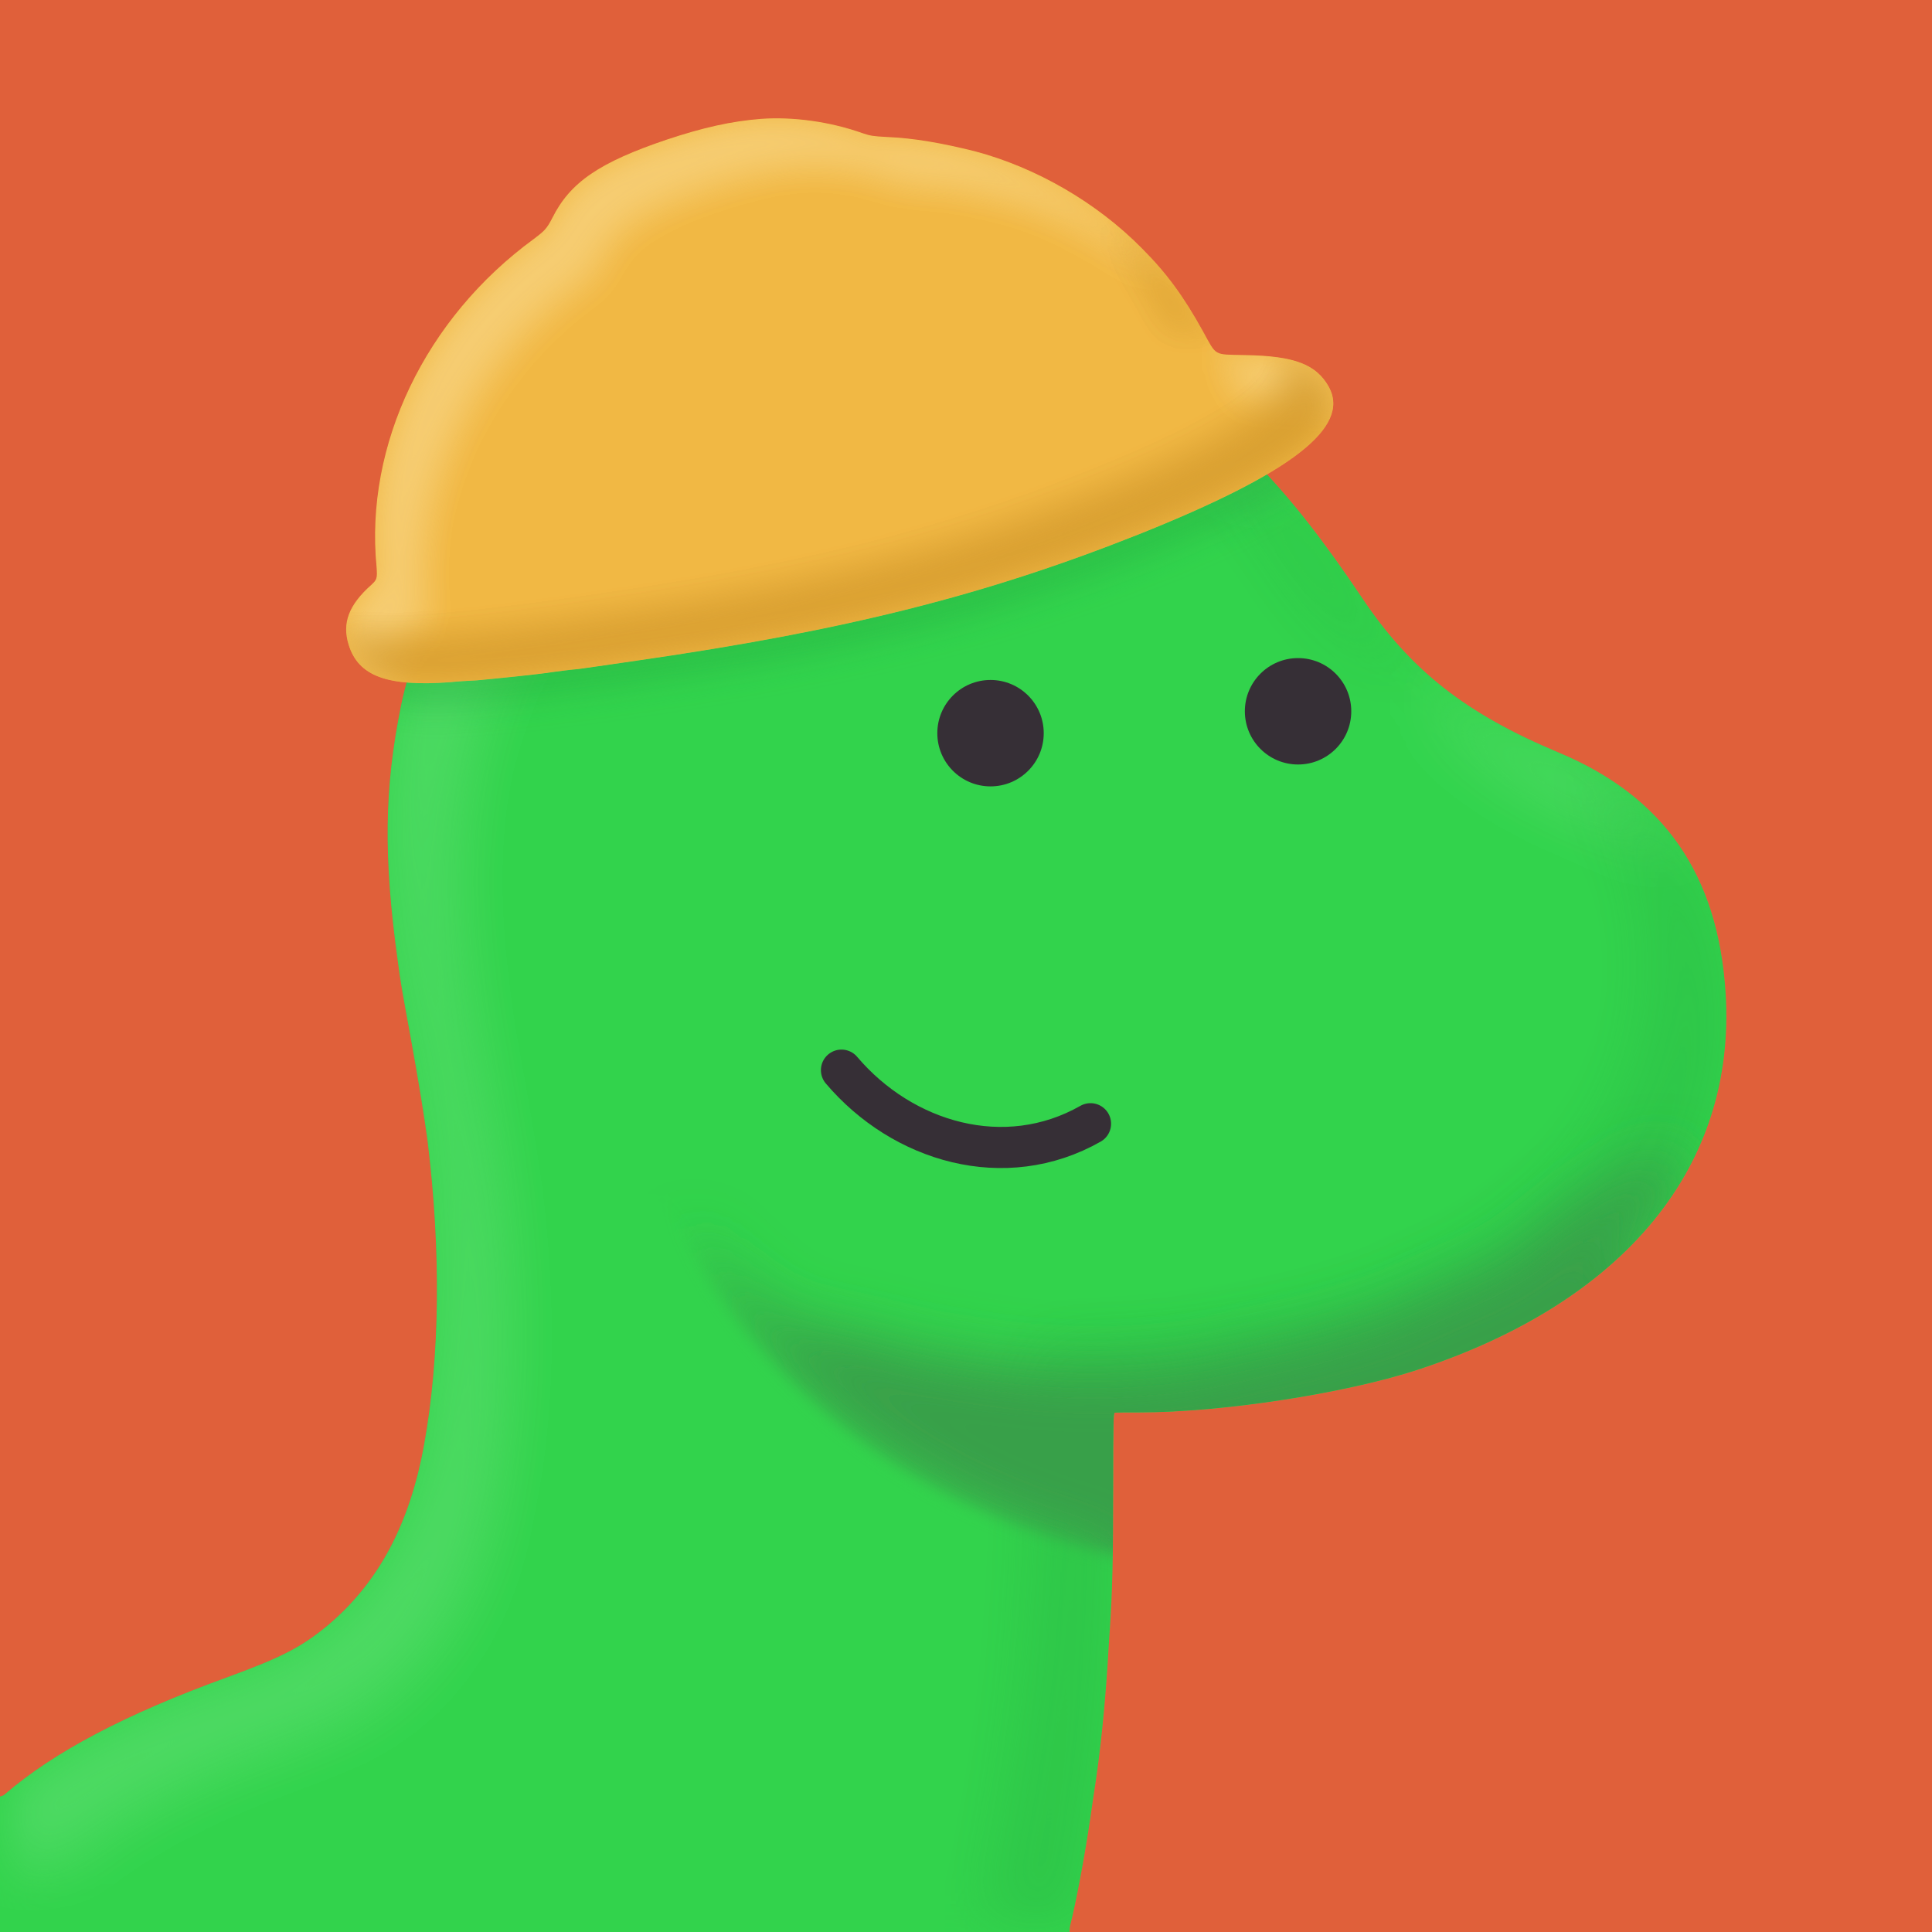
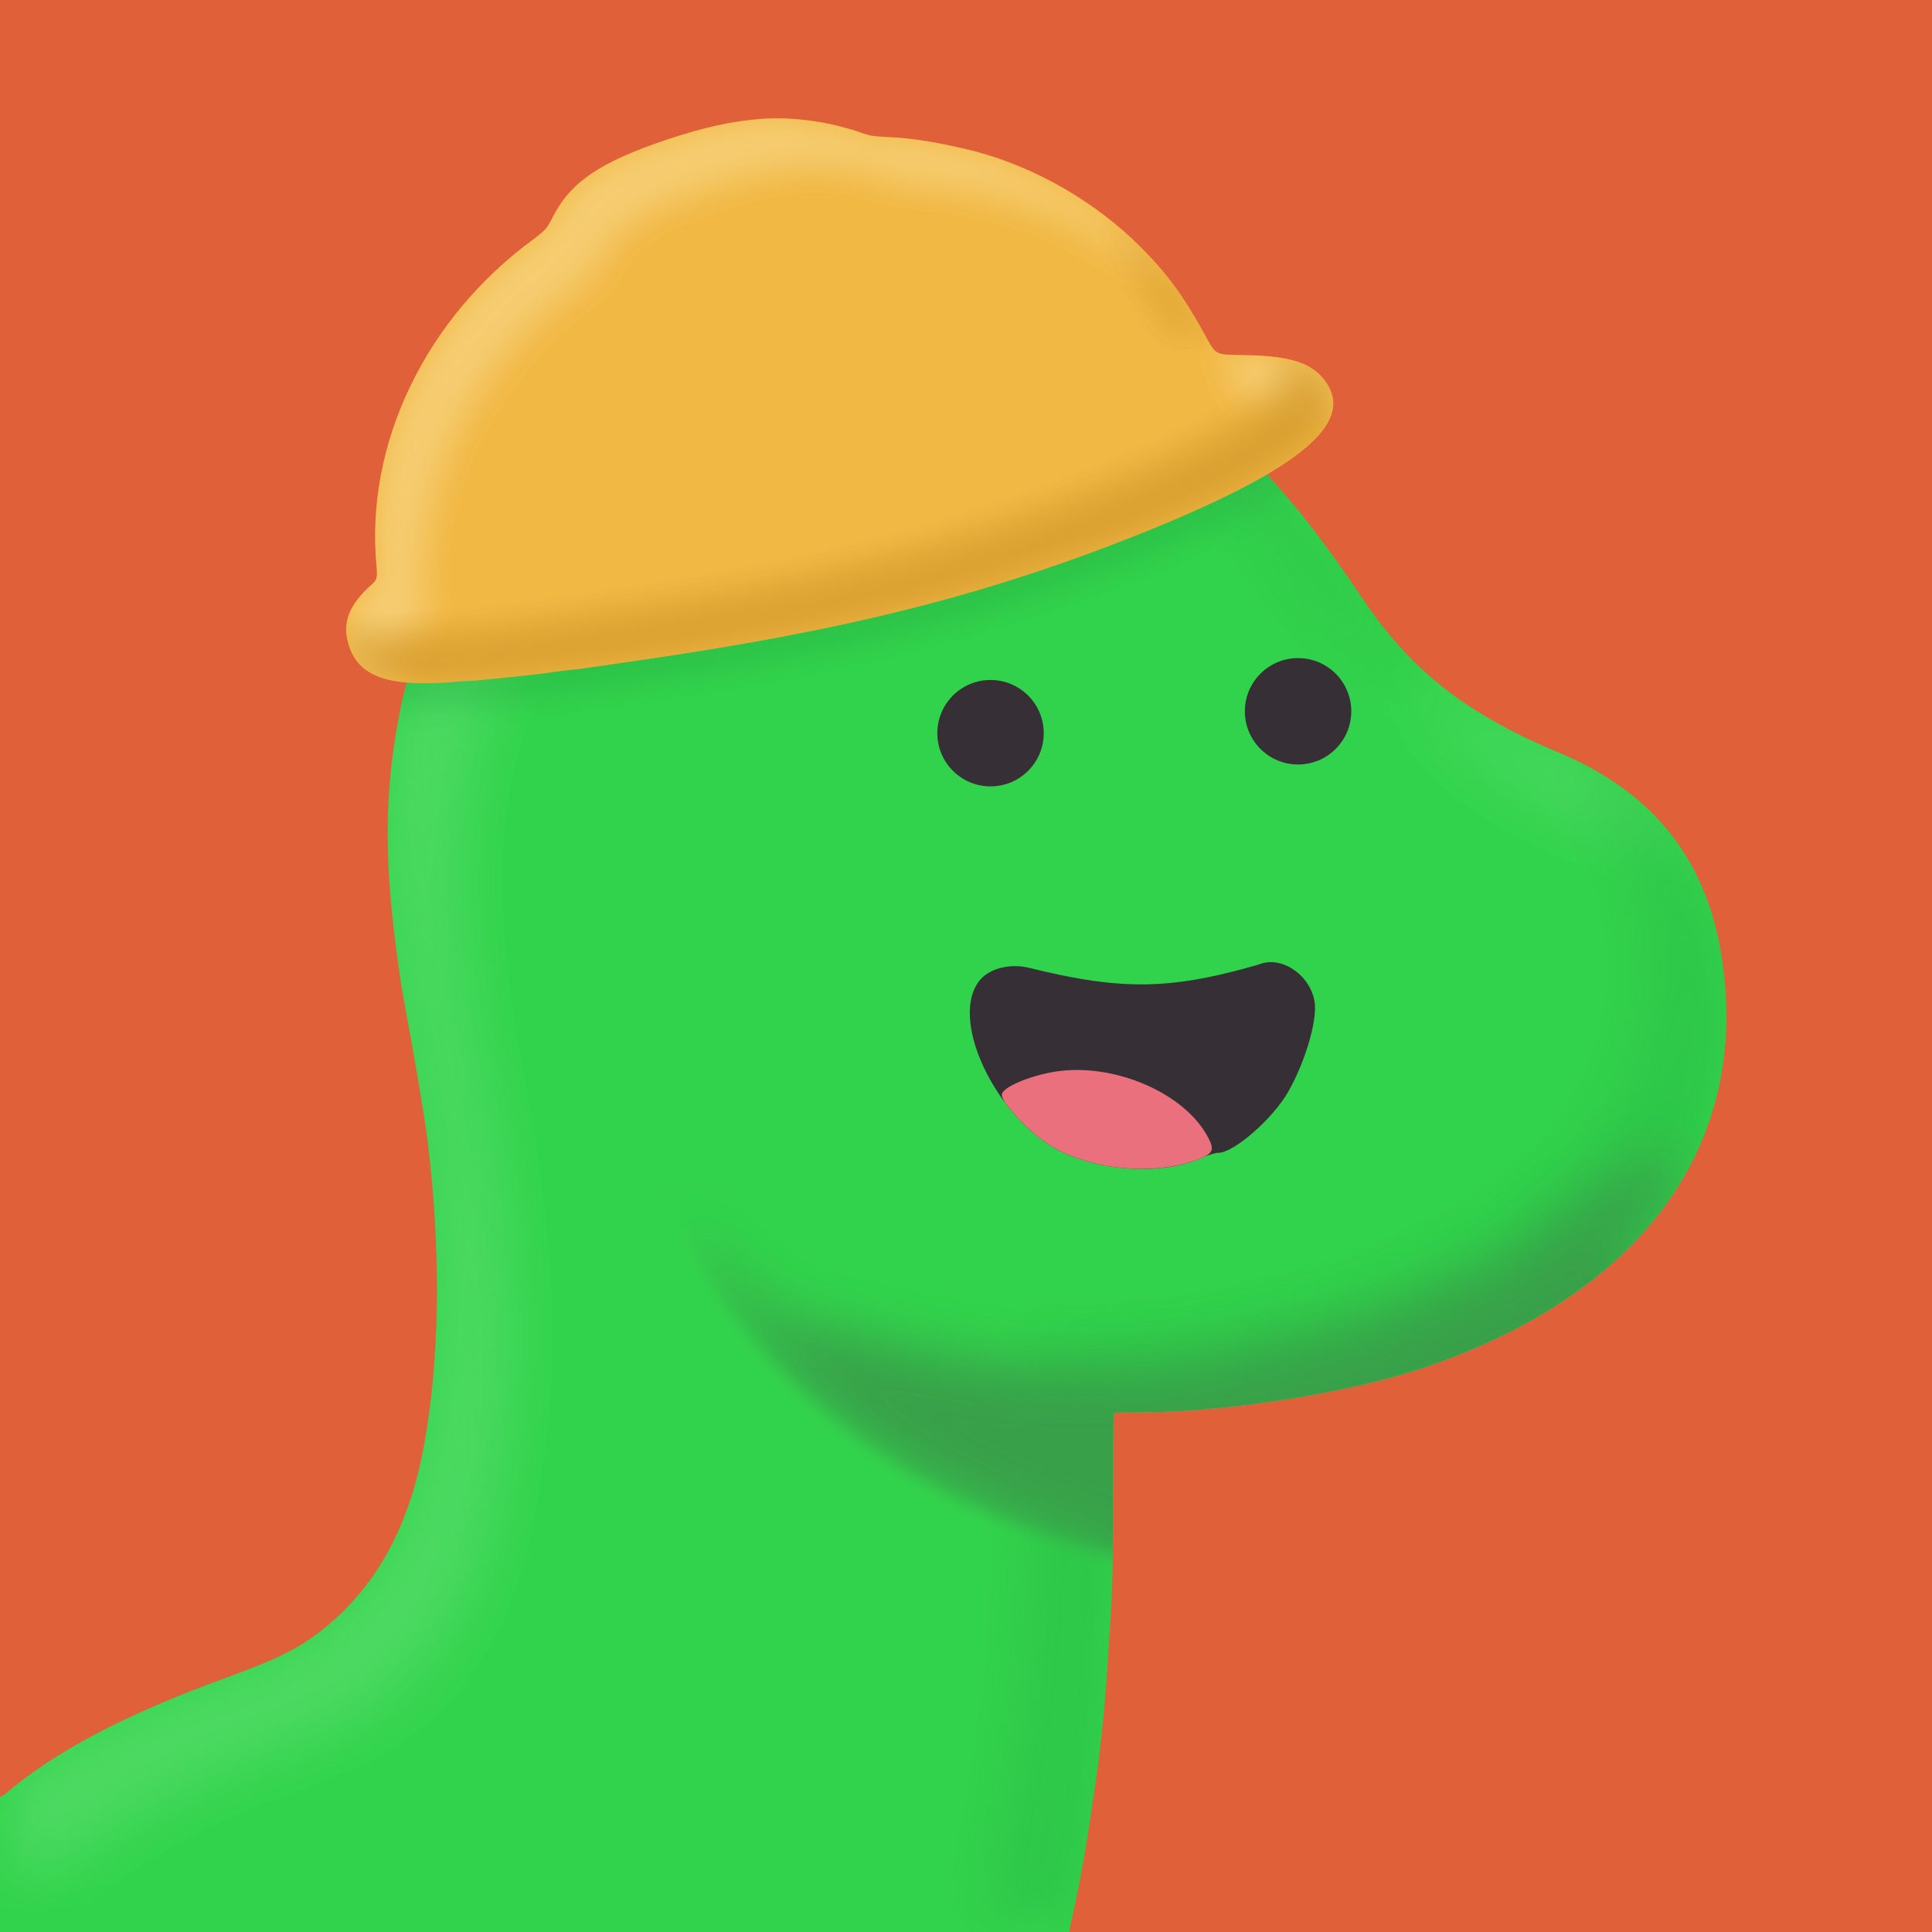
<svg xmlns="http://www.w3.org/2000/svg" viewBox="0 0 512 512" role="img" aria-labelledby="title">
  <defs>
    <path id="body" d="M232.8 84.9C183.4 86.7 143.3 109.8 120.5 149.5C114.8 159.5 108.6 175.7 106.3 186.9C101.8 208.9 101.6 227.1 105.4 254.6C106.2 260.8 106.7 263.3 108.8 274.8C111 286.9 112.5 296.3 113.3 302.3C116.9 331.6 116.6 359.5 112.4 382.8C108.6 403.9 100.3 419.4 86.9 430.7C79.9 436.5 74.7 439.2 60.2 444.5C33.2 454.3 14.3 464.3 1.4 475.4C0.1 476.5 0.1 476.5-24.9 476.5L-50 476.5L-50 519.3L-50 562L116.6 562L283.3 562L283.3 536.8C283.3 515.9 283.3 511.4 283.6 510.3C285.2 504 287.4 492.2 288.9 482.1C289.4 478.7 290 474.4 290.3 472.6C291.7 463.1 292.7 453.3 293.5 441.5C293.6 439.4 293.9 435.1 294.1 432C294.8 421.6 295 413.2 295 393.8C295 376.5 295.1 374.6 295.4 374.4C295.6 374.3 298.7 374.3 302.2 374.3C323.8 374.3 356.3 369.3 375.4 363.1C430.7 345 460.2 309 457.3 263.1C455.3 231.8 441 211.1 413 199.4C388.4 189.1 373.8 177.6 361 158.5C341.1 128.8 325.9 113.3 305.7 102C284.7 90.3 257.6 84 232.8 84.9Z" />
    <path id="accessory-shape" d="M201.7 31.5C193.9 32.1 186.3 33.8 176.7 37C158.9 43 151.1 48.3 146.4 57.7C144.9 60.6 144.4 61.1 141.5 63.3C112.7 84.3 96.6 117.9 99.8 150.3C100 153.2 99.9 153.6 98.5 154.9C92.4 160.3 90.6 165.1 92.4 170.9C95 179.2 102.6 182 119.2 180.8C120.9 180.6 124.2 180.4 126.4 180.3C130.6 179.9 142.1 178.8 146.5 178.1C147.9 177.9 151 177.5 153.3 177.3C157.5 176.7 158.4 176.6 168.6 175.1C224.2 167.1 261.3 157.7 301.8 141.6C342.3 125.4 357.9 113.3 352.2 102.6C348.9 96.6 343.1 94.3 329.9 94.1C321.5 93.9 322.5 94.5 318.8 87.8C313.7 78.6 309.2 72.4 302.6 65.8C290.7 53.7 274.6 44.4 258.4 40.1C249.6 37.9 242.2 36.6 235 36.3C231.3 36.1 230.7 36 228.6 35.3C219.9 32.2 210.1 30.9 201.7 31.5Z" />
    <clipPath id="clip-frame">
      <rect x="0" y="0" width="512" height="512" />
+     </clipPath>
+     <clipPath id="clip-mouth">
+       <path d="M333.6 255.6C332.9 255.8 329.8 256.7 326.6 257.5C307.6 262.3 294.9 262 272.8 256.5C267.5 255.2 261.9 256.7 259.4 260.1C251.2 271.1 265.3 298.6 282.8 305.9C294.4 310.8 309.2 311.1 318.8 306.7C320.2 306.1 322.1 305.5 322.9 305.5C327 305.5 337.4 296.4 341.4 289.3C345.4 282.3 348.5 272.6 348.5 267.1C348.5 259.4 340.1 252.9 333.6 255.6Z" />
    </clipPath>
    <clipPath id="clip-body">
      <use href="#body" />
    </clipPath>
    <clipPath id="clip-accessory">
      <use href="#accessory-shape" />
    </clipPath>
    <filter id="soft" filterUnits="userSpaceOnUse" x="-64" y="-64" width="640" height="640">
      <feGaussianBlur stdDeviation="7.5" />
    </filter>
    <filter id="softer" filterUnits="userSpaceOnUse" x="-64" y="-64" width="640" height="640">
      <feGaussianBlur stdDeviation="4" />
    </filter>
    <filter id="edge" filterUnits="userSpaceOnUse" x="-64" y="-64" width="640" height="640">
      <feGaussianBlur stdDeviation="2" />
    </filter>
    <mask id="mask-jaw">
      <path d="M176 316.3C195.6 365.6 242.8 400.7 294 412L480 412L480 0L150 0L150 316.3Z" fill="#fff" filter="url(#edge)" />
    </mask>
    <mask id="body-light">
      <g filter="url(#soft)">
        <use href="#body" fill="#fff" />
        <use href="#body" x="12.5" y="12.5" fill="#000" />
      </g>
    </mask>
    <mask id="body-shade">
      <g filter="url(#soft)">
        <use href="#body" fill="#fff" />
        <use href="#body" x="-15" y="-12.5" fill="#000" />
      </g>
    </mask>
    <mask id="accessory-light">
      <g filter="url(#softer)">
        <use href="#accessory-shape" fill="#fff" />
        <use href="#accessory-shape" x="10" y="10" fill="#000" />
      </g>
    </mask>
    <mask id="accessory-shade">
      <g filter="url(#softer)">
        <use href="#accessory-shape" fill="#fff" />
        <use href="#accessory-shape" x="-9" y="-9" fill="#000" />
      </g>
    </mask>
  </defs>
  <g clip-path="url(#clip-frame)">
    <rect x="0" y="0" width="512" height="512" fill="#E0603A" />
    <g id="dino">
      <use href="#body" fill="#32D34C" />
      <g clip-path="url(#clip-body)">
        <rect width="512" height="512" fill="#7CE68A" opacity="0.4" mask="url(#body-light)" />
        <rect width="512" height="512" fill="#24A63F" opacity="0.3" mask="url(#body-shade)" />
        <g mask="url(#mask-jaw)">
          <path d="M438.3 306.5C437.5 306.9 436.7 307.4 436.5 307.6C436.3 307.8 436 308 435.9 308C435.6 308 431.6 310.4 430.1 311.5C429.6 311.9 427.2 313.3 424.9 314.6C422.6 315.9 420.1 317.5 419.5 318C418.9 318.6 416.8 320.2 414.9 321.6C410.7 324.7 407.8 327.2 404.4 330.3C402.6 331.9 401.4 332.7 400 333.4C397.4 334.6 395.9 335.4 394.4 336.4C393.7 336.8 392 337.6 390.6 338.1C389.1 338.6 387.2 339.4 386.3 339.8C385.4 340.2 383.2 341.1 381.5 341.8C377.2 343.5 375.4 344.4 373.4 345.6C370.9 347.2 366.2 349.1 363.9 349.6C359.9 350.4 356.1 351.5 349.4 353.8C347 354.6 335.9 357 334.6 357C333.9 357 326.1 359 323.3 359.9C321.4 360.5 318.7 360.9 313 361.5C311.7 361.7 308.1 362.1 304.9 362.4C298.1 363.2 279.6 363.4 278.5 362.6C278.4 362.6 276.9 362.5 275.1 362.4C273.3 362.3 270.5 362.1 268.9 361.9C267.2 361.7 264.4 361.3 262.6 361.1C260.9 360.9 258.8 360.6 258.1 360.4C256.8 359.9 254.3 359.6 250.3 359.3C248.8 359.1 246.9 358.8 246.1 358.6C245.3 358.3 243.4 357.9 242.1 357.8C240.8 357.6 238.9 357.2 238.1 356.9C233.1 354.9 227.2 353.5 222.9 353.3C220.2 353.1 219.7 352.9 217.9 352.1C216.4 351.4 215.4 351.2 214.1 351.1C213.2 351 211.9 350.9 211.4 350.7C207 349.6 195 340.2 188.4 332.8C182.9 326.6 182 325.8 182 327C182 328.4 184.7 333.8 188.7 340.1C209.3 373.2 246.8 399.7 288.3 410.4C295.9 412.4 295.6 409.9 293.3 443.5C292.6 453.5 291.6 462.8 290.6 470.2C290.1 473.5 290.1 473.9 291.4 474.9C292.8 475.9 473.2 475.3 474.3 474.3C475.8 472.8 475.8 340 474.3 338.5C473.3 337.5 473.3 337.5 450.6 337.5C425.6 337.5 426.8 337.6 426.8 336.1C426.8 335.5 427.2 334.9 429.1 333.3C436.6 326.3 445.4 314.8 445.9 311.4C446.1 310.1 446 310.1 445 309.2C444.4 308.6 443.9 307.9 443.8 307.6C443.1 306 440.3 305.4 438.3 306.5Z" fill="#37A049" filter="url(#soft)" />
        </g>
        <use href="#accessory-shape" x="2" y="6" fill="#24A63F" opacity="0.35" filter="url(#softer)" />
      </g>
    </g>
    <g id="face" fill="#362F36">
      <circle cx="262.5" cy="194.3" r="14.1" />
      <circle cx="344" cy="188.5" r="14.1" />
-       <path d="M223 283.6C239.2 302.7 266.3 310.7 289 297.8" fill="none" stroke="#362F36" stroke-width="10.9" stroke-linecap="round" />
+       <path d="M333.6 255.6C332.9 255.8 329.8 256.7 326.6 257.5C307.6 262.3 294.9 262 272.8 256.5C267.5 255.2 261.9 256.7 259.4 260.1C251.2 271.1 265.3 298.6 282.8 305.9C294.4 310.8 309.2 311.1 318.8 306.7C320.2 306.1 322.1 305.5 322.9 305.5C327 305.5 337.4 296.4 341.4 289.3C345.4 282.3 348.5 272.6 348.5 267.1C348.5 259.4 340.1 252.9 333.6 255.6Z" />
+       <path d="M279.6 284C272.8 285.1 265.5 288.2 265.5 290.1C265.5 292.4 272.2 299.6 277.7 303.3C288.1 310.2 306.6 311.9 318.4 306.9C321.4 305.6 321.8 304.6 320.3 301.7C314.3 289.8 295.3 281.5 279.6 284Z" fill="#EB707D" clip-path="url(#clip-mouth)" />
    </g>
    <g id="accessory">
      <use href="#accessory-shape" fill="#F1B844" />
      <g clip-path="url(#clip-accessory)">
        <rect width="512" height="512" fill="#F7D27E" opacity="0.8" mask="url(#accessory-light)" />
        <rect width="512" height="512" fill="#D49A2C" opacity="0.8" mask="url(#accessory-shade)" />
      </g>
    </g>
  </g>
</svg>
